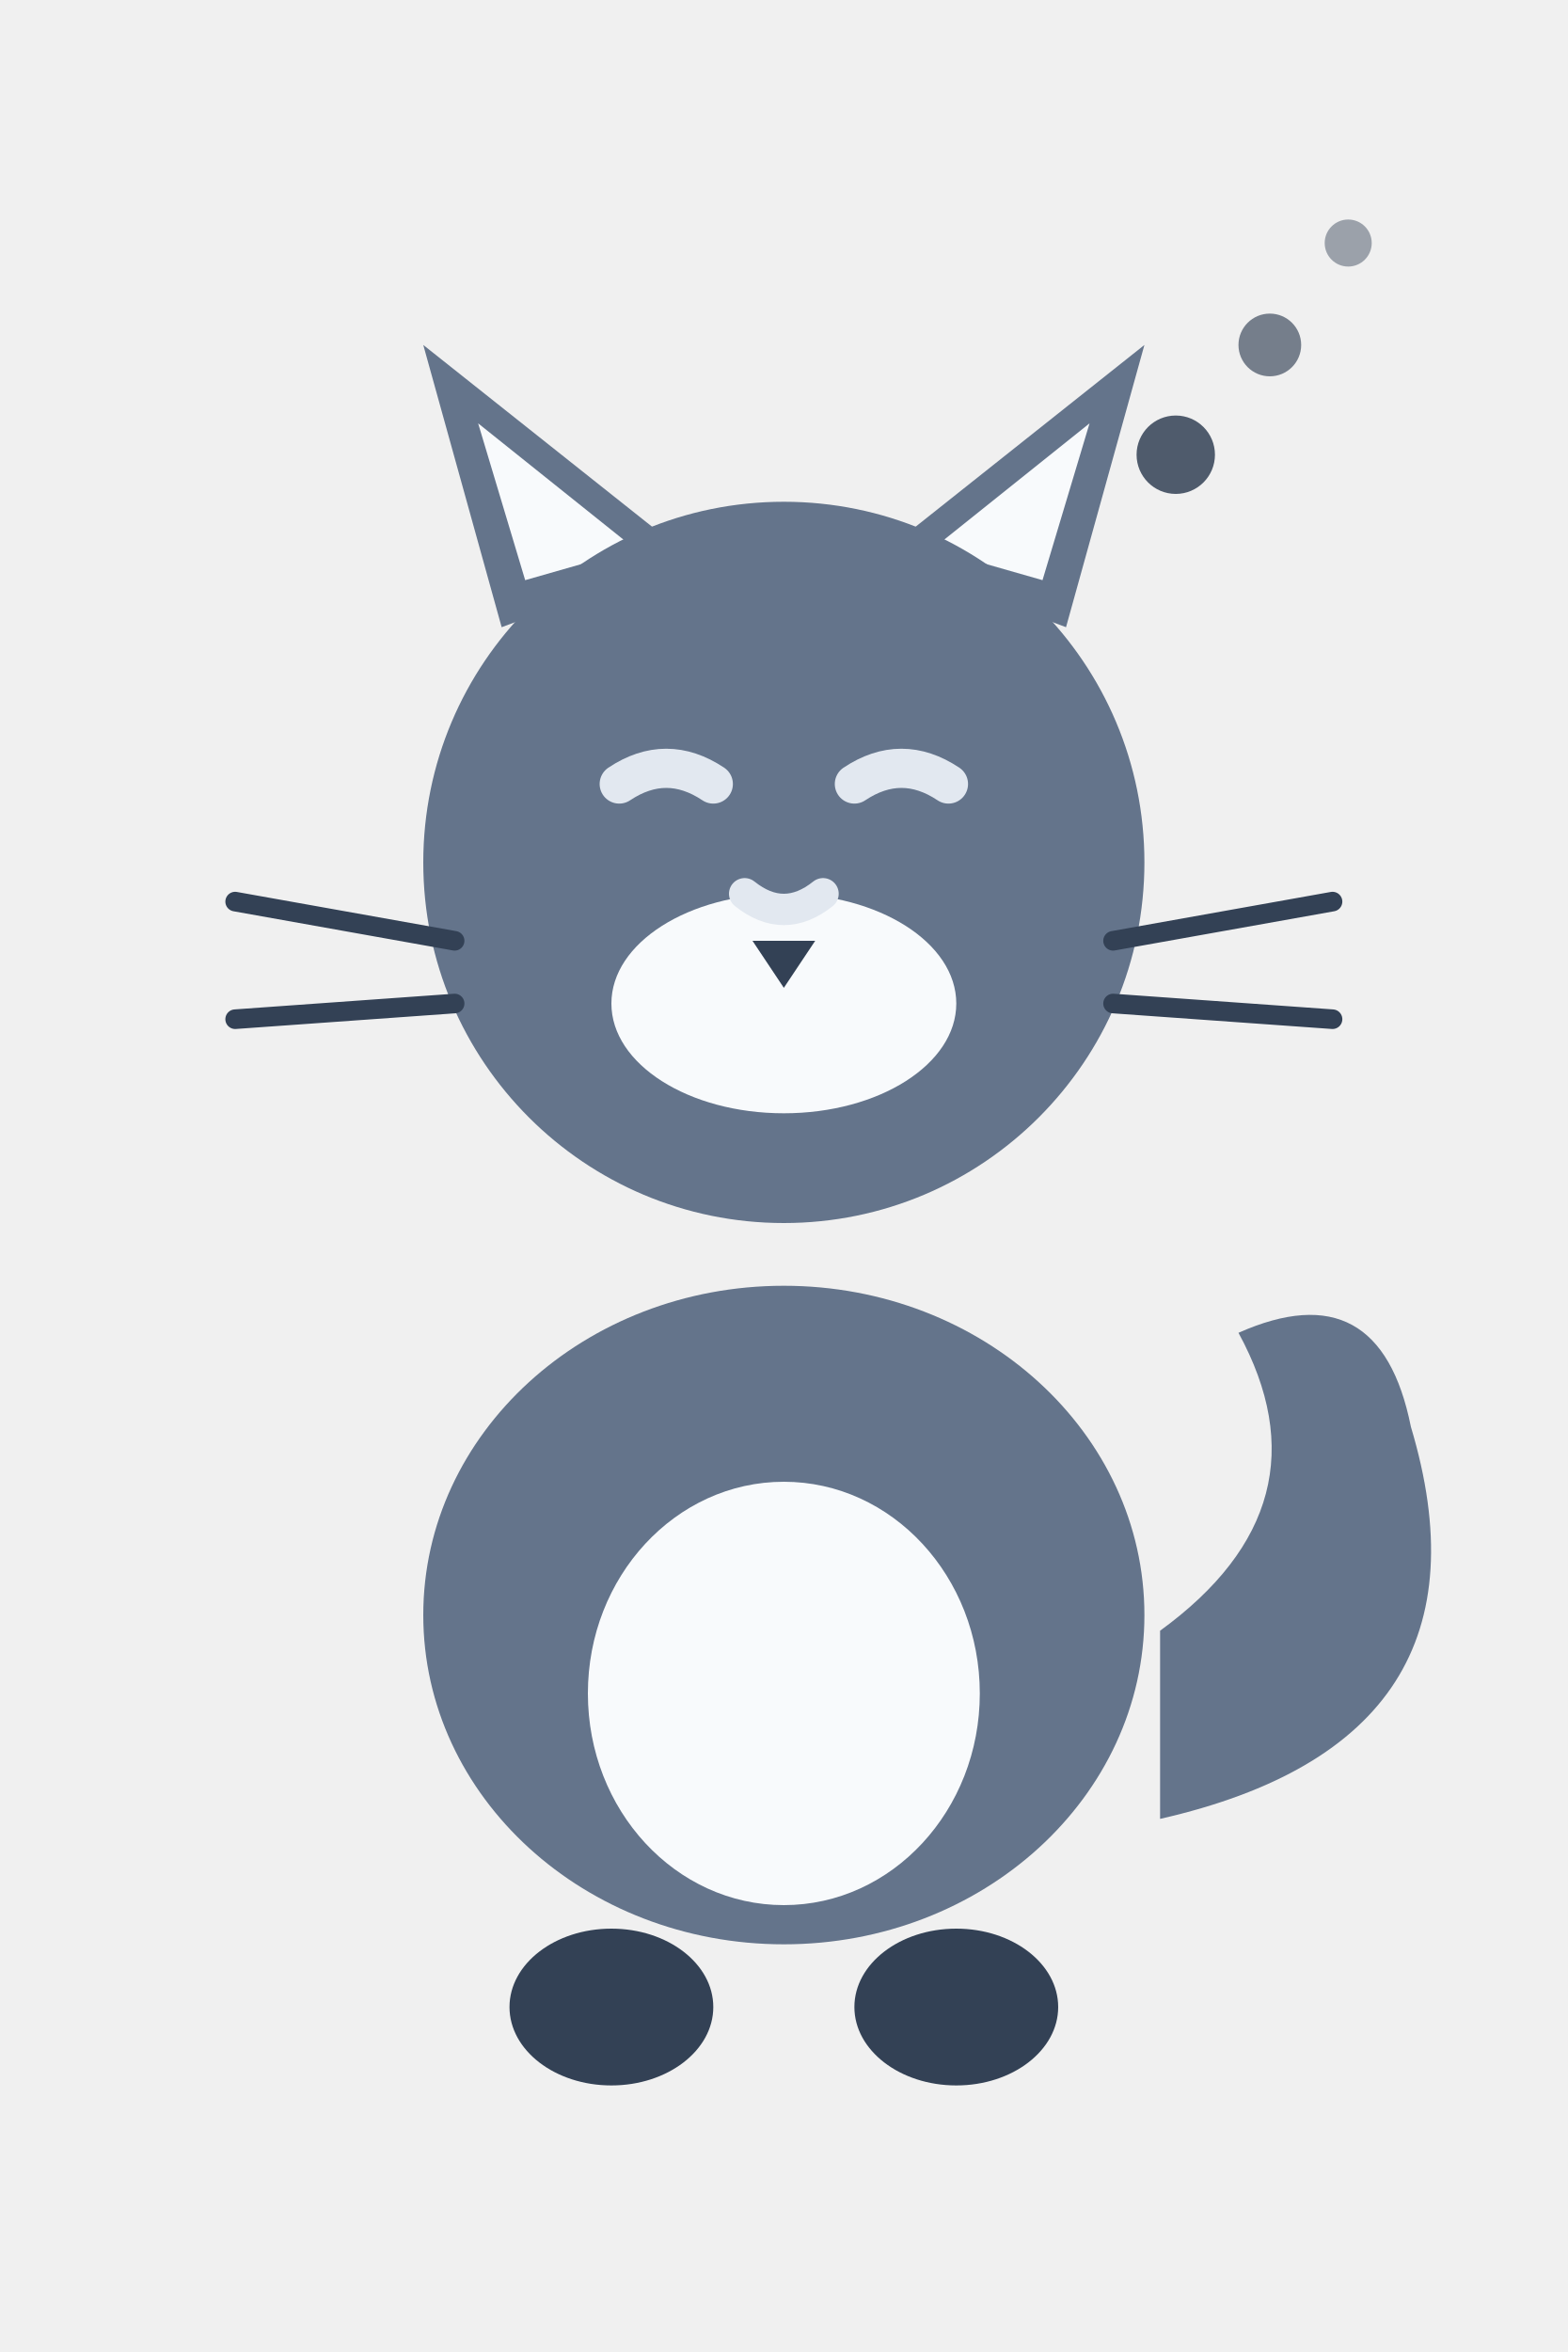
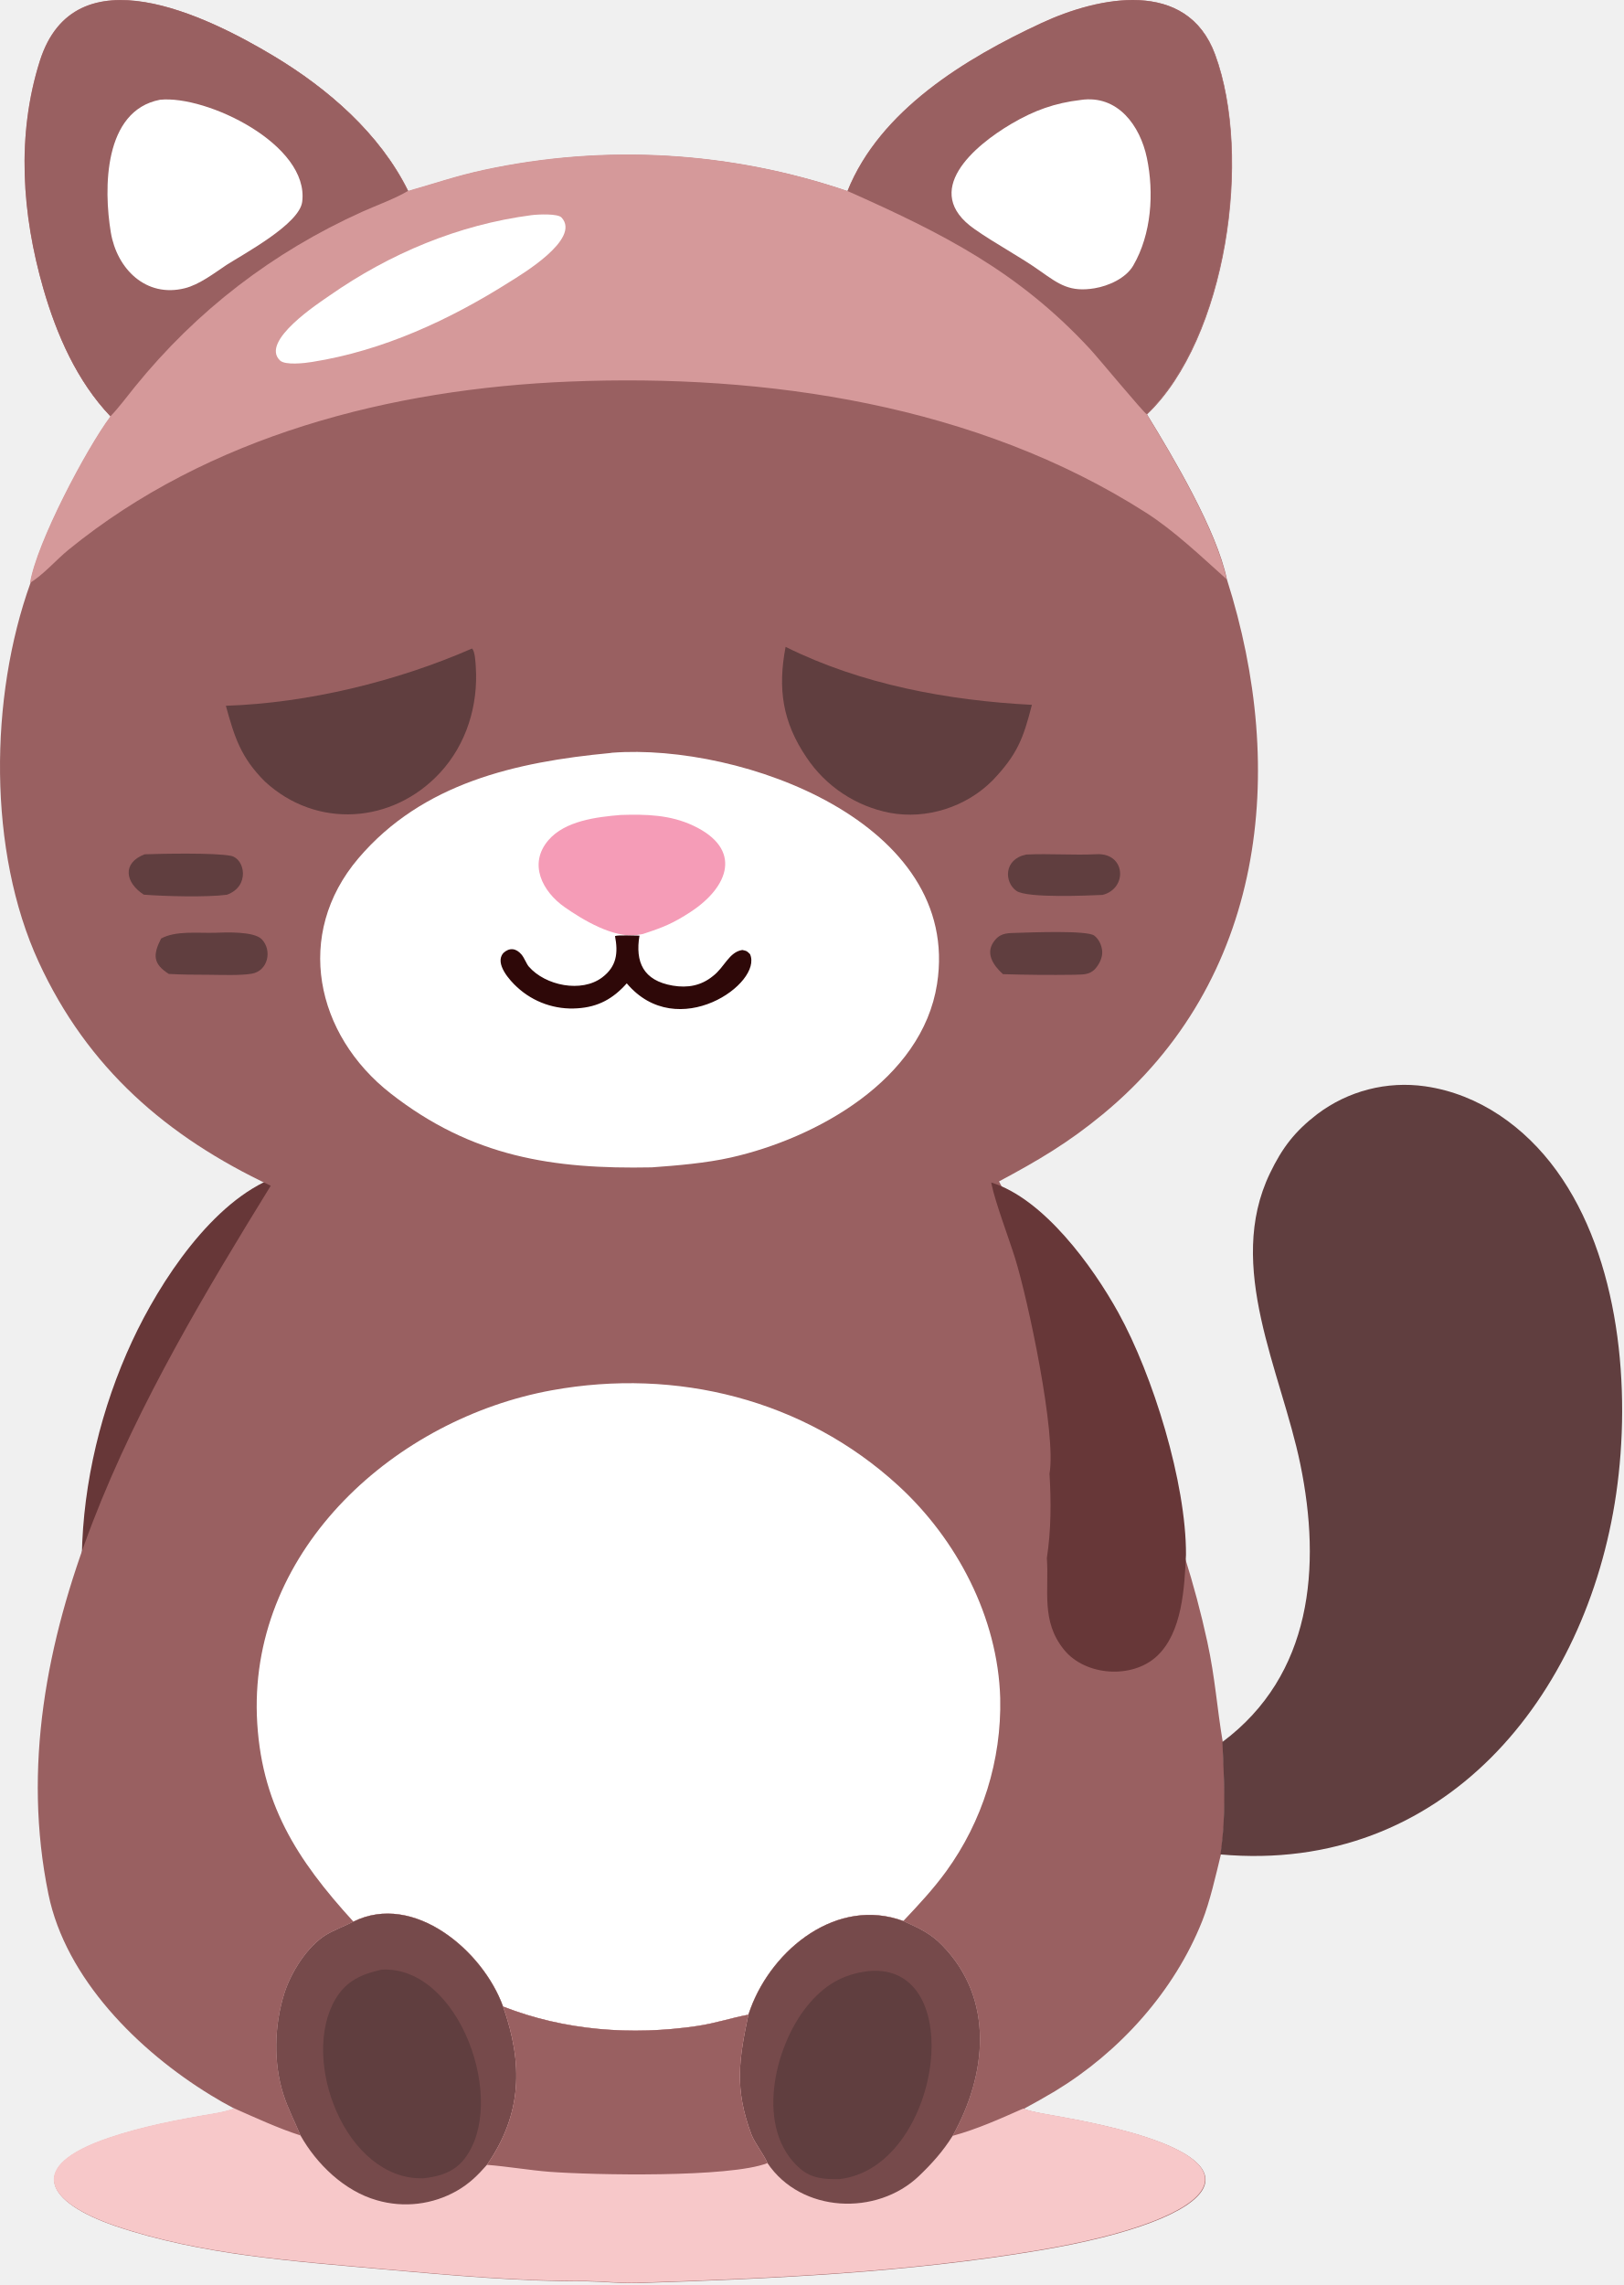
- <svg xmlns="http://www.w3.org/2000/svg" width="200" height="300" viewBox="0 0 200 300" fill="none">
-   <path d="M148,232 Q192,222 180,182 Q176,162 158,170 Q170,192 148,208 Z" fill="#64748B" />
-   <ellipse cx="78" cy="256" rx="13" ry="10" fill="#334155" />
-   <ellipse cx="122" cy="256" rx="13" ry="10" fill="#334155" />
-   <ellipse cx="100" cy="206" rx="46" ry="42" fill="#64748B" />
-   <ellipse cx="100" cy="216" rx="25" ry="27" fill="#F8FAFC" />
-   <path d="M64,80 L54,44 L88,71 Z" fill="#64748B" />
-   <path d="M136,80 L146,44 L112,71 Z" fill="#64748B" />
-   <path d="M67,74 L61,54 L81,70 Z" fill="#F8FAFC" />
-   <path d="M133,74 L139,54 L119,70 Z" fill="#F8FAFC" />
-   <circle cx="100" cy="110" r="46" fill="#64748B" />
-   <ellipse cx="100" cy="128" rx="22" ry="14" fill="#F8FAFC" />
-   <path d="M96,120 L104,120 L100,126 Z" fill="#334155" />
-   <line x1="58" y1="120" x2="30" y2="115" stroke="#334155" stroke-width="2.5" stroke-linecap="round" />
-   <line x1="58" y1="128" x2="30" y2="130" stroke="#334155" stroke-width="2.5" stroke-linecap="round" />
-   <line x1="142" y1="120" x2="170" y2="115" stroke="#334155" stroke-width="2.5" stroke-linecap="round" />
-   <line x1="142" y1="128" x2="170" y2="130" stroke="#334155" stroke-width="2.5" stroke-linecap="round" />
-   <path d="M79,100 Q85,96 91,100" stroke="#E2E8F0" stroke-width="5" stroke-linecap="round" fill="none" />
-   <path d="M109,100 Q115,96 121,100" stroke="#E2E8F0" stroke-width="5" stroke-linecap="round" fill="none" />
-   <path d="M95,114 Q100,118 105,114" stroke="#E2E8F0" stroke-width="4" stroke-linecap="round" fill="none" />
-   <circle cx="150" cy="58" r="5" fill="#334155" opacity="0.85" />
-   <circle cx="162" cy="44" r="4" fill="#334155" opacity="0.65" />
-   <circle cx="172" cy="31" r="3" fill="#334155" opacity="0.45" />
+ <svg xmlns="http://www.w3.org/2000/svg" width="655" height="922" viewBox="0 0 655 922" fill="none">
+   <path d="M111.15 475C111.595 477.466 109.155 481.584 108.031 484.023C99.927 501.605 93.475 520.452 88.825 539.219C78.233 581.751 75.689 625.888 81.325 669.355C79.728 670.627 77.123 672.066 75.186 672.844C67.928 675.799 59.788 675.716 52.593 672.614C34.694 664.718 32.727 644.766 33.026 627.655C33.542 598.136 40.91 567.854 53.347 541.114C64.481 517.177 85.743 484.591 111.15 475Z" fill="#673738" />
+   <path d="M342.157 77.211C355.236 44.622 389.736 23.696 420.445 9.433C443.477 -1.264 479.082 -8.685 490.408 22.034C505.527 63.039 495.04 136.564 462.884 167.239C473.343 184.283 491.049 214.021 495.126 233.835C519.792 311.247 510.491 395.615 445.006 449.628C431.123 461.08 419.019 468.223 403.142 476.702C411.943 493.982 425.22 514.558 435.064 531.964C458.568 573.524 477.022 615.59 487.208 662.481C490.408 677.214 491.081 688.988 493.455 703.029C494.144 719.748 495.022 731.752 492.657 748.408C490.645 756.681 488.243 767.342 485.164 775.097C473.882 803.512 451.768 828.019 425.788 843.764C421.614 846.251 417.383 848.643 413.1 850.938C416.388 852.259 424.269 853.477 427.827 854.115C520.747 870.775 492.013 895.852 419.708 908.01C365.937 917.051 312.119 919.477 257.503 921.239C250.598 921.461 243.698 920.619 236.796 920.521C209.379 920.635 182.158 918.11 154.867 915.702C118.5 912.363 81.359 909.984 46.55 898.219C18.527 888.577 10.052 874.186 44.067 862.664C57.654 858.062 72.059 855.31 86.374 852.918C88.848 852.504 92.212 851.821 94.597 850.834C91.314 849.118 88.093 847.286 84.94 845.343C55.886 827.542 26.533 798.426 19.543 764.314C-1.389 662.172 58.221 561.317 109.256 478.446C67.229 458.655 35.323 430.935 15.637 388.219C-4.995 343.449 -4.261 281.225 12.272 235.315C14.859 219.291 34.825 181.402 44.724 168.111C31.196 153.91 22.995 135.194 17.618 116.511C9.01 86.602 6.743 54.781 16.213 24.787C30.283 -19.775 83.722 6.611 110.48 22.667C132.303 35.762 153.361 53.9 164.803 77.167C175.568 74.129 184.38 71.03 195.491 68.647C244.252 58.153 294.948 61.113 342.157 77.211Z" fill="#996061" />
+   <path d="M341.996 77.07C355.075 44.481 389.575 23.556 420.284 9.293C443.316 -1.405 478.921 -8.826 490.247 21.893C505.366 62.898 494.879 136.423 462.723 167.098C473.182 184.142 490.888 213.88 494.965 233.694C484.764 224.581 473.949 214.203 462.445 206.854C394.226 163.279 309.176 150.723 229.698 153.971C157.829 156.907 84.219 175.753 27.673 221.806C22.781 225.79 17.386 232.042 12.111 235.174C14.698 219.15 34.664 181.262 44.563 167.971C31.035 153.77 22.834 135.054 17.457 116.371C8.849 86.462 6.582 54.641 16.052 24.647C30.122 -19.916 83.561 6.471 110.319 22.527C132.142 35.621 153.2 53.76 164.642 77.026C175.407 73.989 184.219 70.889 195.33 68.507C244.091 58.013 294.787 60.972 341.996 77.07Z" fill="#D5999A" />
+   <path d="M341.996 77.07C355.075 44.481 389.575 23.556 420.284 9.293C443.316 -1.405 478.921 -8.826 490.247 21.893C505.366 62.898 494.879 136.423 462.723 167.098C461.498 166.541 443.117 144.327 439.926 140.88C410.909 109.537 380.518 94.191 341.996 77.07Z" fill="#996061" />
+   <path d="M436.162 40.328C451.091 38.155 460.105 50.74 462.816 63.711C465.754 77.771 464.693 94.458 457.332 107.125C454.328 112.296 447.342 115.376 441.722 116.315C431.823 117.956 427.437 114.784 419.927 109.47C411.52 103.482 401.804 98.437 393.359 92.498C371.25 77.172 393.26 58.71 408.221 49.918C417.316 44.574 425.628 41.565 436.162 40.328Z" fill="white" />
+   <path d="M44.563 167.971C31.035 153.77 22.834 135.054 17.457 116.371C8.849 86.462 6.582 54.641 16.052 24.647C30.122 -19.915 83.561 6.471 110.319 22.527C132.142 35.622 153.2 53.76 164.642 77.027C159.931 79.957 151.472 83.051 146.19 85.433C110.103 101.713 79.374 125.309 54.443 156.061C51.697 159.447 47.615 164.903 44.563 167.971Z" fill="#996061" />
+   <path d="M64.549 40.255C83.406 38.304 124.911 58.36 121.95 81.443C120.811 90.328 99.008 102.087 91.405 106.905C86.358 110.291 80.438 114.843 74.569 116.308C58.87 120.227 47.179 108.461 44.729 93.818C41.759 76.061 41.826 44.652 64.549 40.255Z" fill="white" />
+   <path d="M214.422 86.829C217.103 86.476 225.069 86.112 226.605 87.771C234.651 96.456 209.961 111.019 205.874 113.611C181.531 129.047 154.551 141.514 126.019 146.036C122.855 146.572 115.094 147.422 113.021 145.476C104.76 137.718 128.916 122.108 133.006 119.253C157.304 102.291 185.019 90.681 214.422 86.829Z" fill="white" />
+   <path d="M142.617 775.378C119.697 750.265 104.976 727.463 103.654 692.201C101.371 624.573 159.924 572.383 222.737 560.971C272.952 551.848 324.488 564.622 362.458 599.404C386.191 621.144 402.694 652.667 403.63 685.186C404.194 710.275 396.517 734.857 381.774 755.166C376.574 762.311 370.581 768.724 364.524 775.132C337.931 765.32 311.79 786.337 302.852 810.516C302.557 811.317 302.271 812.121 301.996 812.929C294.939 814.238 288.899 816.376 281.204 817.51C254.907 821.386 227.796 819.348 203.003 809.633C194.997 787.241 166.951 763.3 142.617 775.378Z" fill="white" />
+   <path d="M142.616 775.378C166.95 763.3 194.995 787.241 203.001 809.633C227.794 819.348 254.906 821.386 281.203 817.51C288.898 816.376 294.938 814.238 301.995 812.929C302.27 812.121 302.556 811.317 302.851 810.516C311.789 786.337 337.93 765.32 364.523 775.132C370.634 777.933 375.394 779.997 380.191 784.915C401.485 806.743 398.218 837.106 384.429 861.821C394.474 859.064 403.459 854.993 412.938 850.798C416.226 852.119 424.107 853.337 427.665 853.975C520.585 870.635 491.851 895.712 419.546 907.87C365.775 916.911 311.957 919.337 257.341 921.099C250.436 921.321 243.536 920.479 236.634 920.381C209.217 920.495 181.996 917.97 154.705 915.562C118.338 912.223 81.197 909.844 46.388 898.079C18.365 888.437 9.89 874.046 43.905 862.524C57.492 857.922 71.897 855.17 86.212 852.778C88.686 852.364 92.05 851.681 94.435 850.694C102.997 854.459 112.453 858.853 121.262 861.648C118.978 856.086 116.174 850.828 114.327 845.008C110.266 832.212 110.704 817.271 114.674 804.512C117.337 795.952 123.988 785.259 131.773 780.596C134.57 778.92 139.397 777.035 142.616 775.378Z" fill="#F7C8C9" />
+   <path d="M142.617 775.378C166.951 763.3 194.996 787.241 203.002 809.633C211.194 832.782 210.685 853.062 196.493 873.516C192.813 877.735 189.359 881.126 184.471 883.931C174.653 889.575 162.958 890.974 152.086 887.805C139.019 884.119 127.77 873.233 121.263 861.648C118.979 856.086 116.175 850.828 114.328 845.008C110.267 832.212 110.705 817.271 114.675 804.512C117.338 795.952 123.989 785.259 131.774 780.596C134.571 778.92 139.398 777.035 142.617 775.378Z" fill="#764A4B" />
+   <path d="M154.086 794.74C185.511 793.137 205.052 848.4 187.412 871.117C183.157 876.598 177.097 878.28 170.69 878.961C139.429 879.615 120.872 830.975 135.427 806.546C139.851 799.121 146.14 796.512 154.086 794.74Z" fill="#603E3F" />
+   <path d="M301.997 812.929C302.272 812.121 302.558 811.317 302.853 810.516C311.791 786.337 337.932 765.32 364.525 775.132C370.636 777.933 375.396 779.997 380.193 784.915C401.487 806.743 398.22 837.106 384.431 861.821C380.567 868.003 376.053 873.048 370.808 878.054C353.833 894.254 323.323 893.013 309.713 872.815C308.24 869.327 304.498 864.652 303.224 861.251C296.269 842.686 298.239 831.034 301.997 812.929Z" fill="#764A4B" />
+   <path d="M350.471 795.342C391.446 791.511 379.62 874.651 338.77 879.267C332.983 879.374 327.612 879.079 323.038 875.174C304.479 859.33 312.306 826.086 325.645 809.54C332.539 800.989 340.116 796.578 350.471 795.342Z" fill="#603E3F" />
+   <path d="M203.001 809.633C227.794 819.348 254.906 821.386 281.203 817.51C288.898 816.376 294.938 814.238 301.995 812.929C298.237 831.034 296.267 842.686 303.222 861.251C304.496 864.652 308.238 869.327 309.711 872.815C294.571 878.752 239.541 877.67 221.521 876.306C214.4 875.767 203.982 874.063 196.492 873.516C210.684 853.062 211.193 832.782 203.001 809.633Z" fill="#996061" />
+   <path d="M246.226 303.846C246.495 303.806 246.764 303.766 247.033 303.726C299.277 299.777 388.281 332.023 378.142 397.046C372.099 435.802 329.322 459.293 295.025 467.041C284.97 469.313 273.287 470.295 262.989 471.033C223.056 471.825 190.447 466.825 157.67 441.234C127.321 417.539 118.551 376.995 144.623 346.339C170.482 315.935 208.195 307.449 246.226 303.846Z" fill="white" />
+   <path d="M250.422 328.843C260.82 328.493 270.487 328.785 279.771 333.152C299.778 342.562 294.146 357.811 278.78 367.9C271.633 372.593 267.53 374.227 259.429 376.867C258.626 377.038 257.816 377.179 257.003 377.29C247.569 378.55 235.328 371.274 227.833 366.021C218.895 359.756 213.076 348.568 221.327 338.991C228.039 331.2 240.688 329.658 250.422 328.843Z" fill="#F59CB7" />
+   <path d="M190.485 261.682C191.708 262.819 191.881 267.243 192 268.968C193.041 284.563 188.257 300.294 177.542 311.846C158.434 332.446 127.706 334.562 106.886 315.336C97.263 305.711 94.668 297.61 91.147 284.779C124.281 283.698 160.199 274.924 190.485 261.682Z" fill="#603E3F" />
+   <path d="M317.022 261.011C347.526 276.186 382.629 282.661 416.416 284.403C412.926 298.113 410.487 304.437 400.608 314.842C389.961 325.614 373.928 330.773 359.012 327.969C345.317 325.295 333.254 317.27 325.496 305.672C315.688 291.229 313.834 277.764 317.022 261.011Z" fill="#603E3F" />
+   <path d="M58.381 344.71C65.155 344.468 86.509 344.024 93.169 345.326C98.825 346.431 101.029 357.646 91.56 361.032C83.581 362.102 66.311 361.667 58.005 360.99C50.466 356.079 49.219 348.193 58.381 344.71Z" fill="#603E3F" />
+   <path d="M410.717 376.397C415.504 376.258 438.712 375.297 441.589 377.521C443.527 379.019 444.616 381.485 444.791 383.893C444.968 386.327 443.585 389.132 441.99 390.89C439.574 393.553 436.692 393.165 433.366 393.319C423.821 393.453 414.274 393.372 404.733 393.074C400.765 389.447 397.221 384.362 401.602 379.232C404.155 376.243 407.018 376.548 410.717 376.397Z" fill="#603E3F" />
+   <path d="M86.781 376.373C90.657 376.221 102.457 375.673 105.64 379.001C109.951 383.508 108.147 391.787 101.566 392.896C96.977 393.67 89.484 393.358 84.376 393.324C79.165 393.329 73.317 393.269 68.126 392.984C61.757 388.923 61.633 385.357 64.999 378.707C70.93 375.446 79.778 376.573 86.781 376.373Z" fill="#603E3F" />
+   <path d="M414.148 344.808C423.451 344.355 433.403 345.144 442.502 344.676C454.305 344.07 455.138 358.495 444.947 361.099C439.358 361.326 414.56 362.513 410.177 359.475C405.303 356.097 404.854 346.699 414.148 344.808Z" fill="#603E3F" />
+   <path d="M493.294 702.889C529.479 675.883 533.281 632.356 524.744 590.845C517.002 553.196 494.359 511.123 512.468 473.455C517.434 463.126 522.497 456.501 531.62 449.514C544.045 440.146 559.693 436.119 575.098 438.325C596.963 441.467 615.412 454.808 628.135 472.35C653.707 507.609 658.309 560.749 652.204 602.719C640.277 684.707 582.541 756.352 492.496 748.268C494.861 731.612 493.983 719.608 493.294 702.889Z" fill="#603E3F" />
+   <path d="M248.185 377.71C249.252 377.189 256.086 377.556 258.054 377.53C256.29 388.158 259.537 395.663 271.481 397.699C277.504 398.725 282.955 397.711 287.656 393.877C292.425 390.271 294.138 384.162 299.549 383.32C301.415 383.728 301.298 383.655 302.661 384.988C307.981 396.712 273.389 421.065 252.927 396.78C247.43 402.97 241.41 406.322 233.063 406.854C224.101 407.504 215.27 404.412 208.672 398.313C205.836 395.735 199.454 388.813 203.093 384.565C205.581 382.225 208.271 382.584 210.437 385.137C211.611 386.52 212.442 388.923 213.42 390.048C220.048 397.673 234.616 400.716 243.011 394.389C248.907 389.945 249.482 384.422 248.185 377.71Z" fill="#2E0808" />
+   <path d="M400 477.141C421.115 483.604 440.95 510.941 451.288 529.628C465.298 554.951 478.707 598.323 478.602 627.354C477.99 640.59 477.139 658.764 466.789 668.327C456.821 677.536 438.001 676.29 429.381 665.666C419.981 654.08 423.395 641.719 422.454 628.66C424.186 617.38 424.2 605.976 423.525 594.617C426.347 578.481 414.865 524.5 409.611 507.619C407.115 499.6 401.748 485.505 400.158 477.921L400 477.141Z" fill="#673738" />
</svg>
